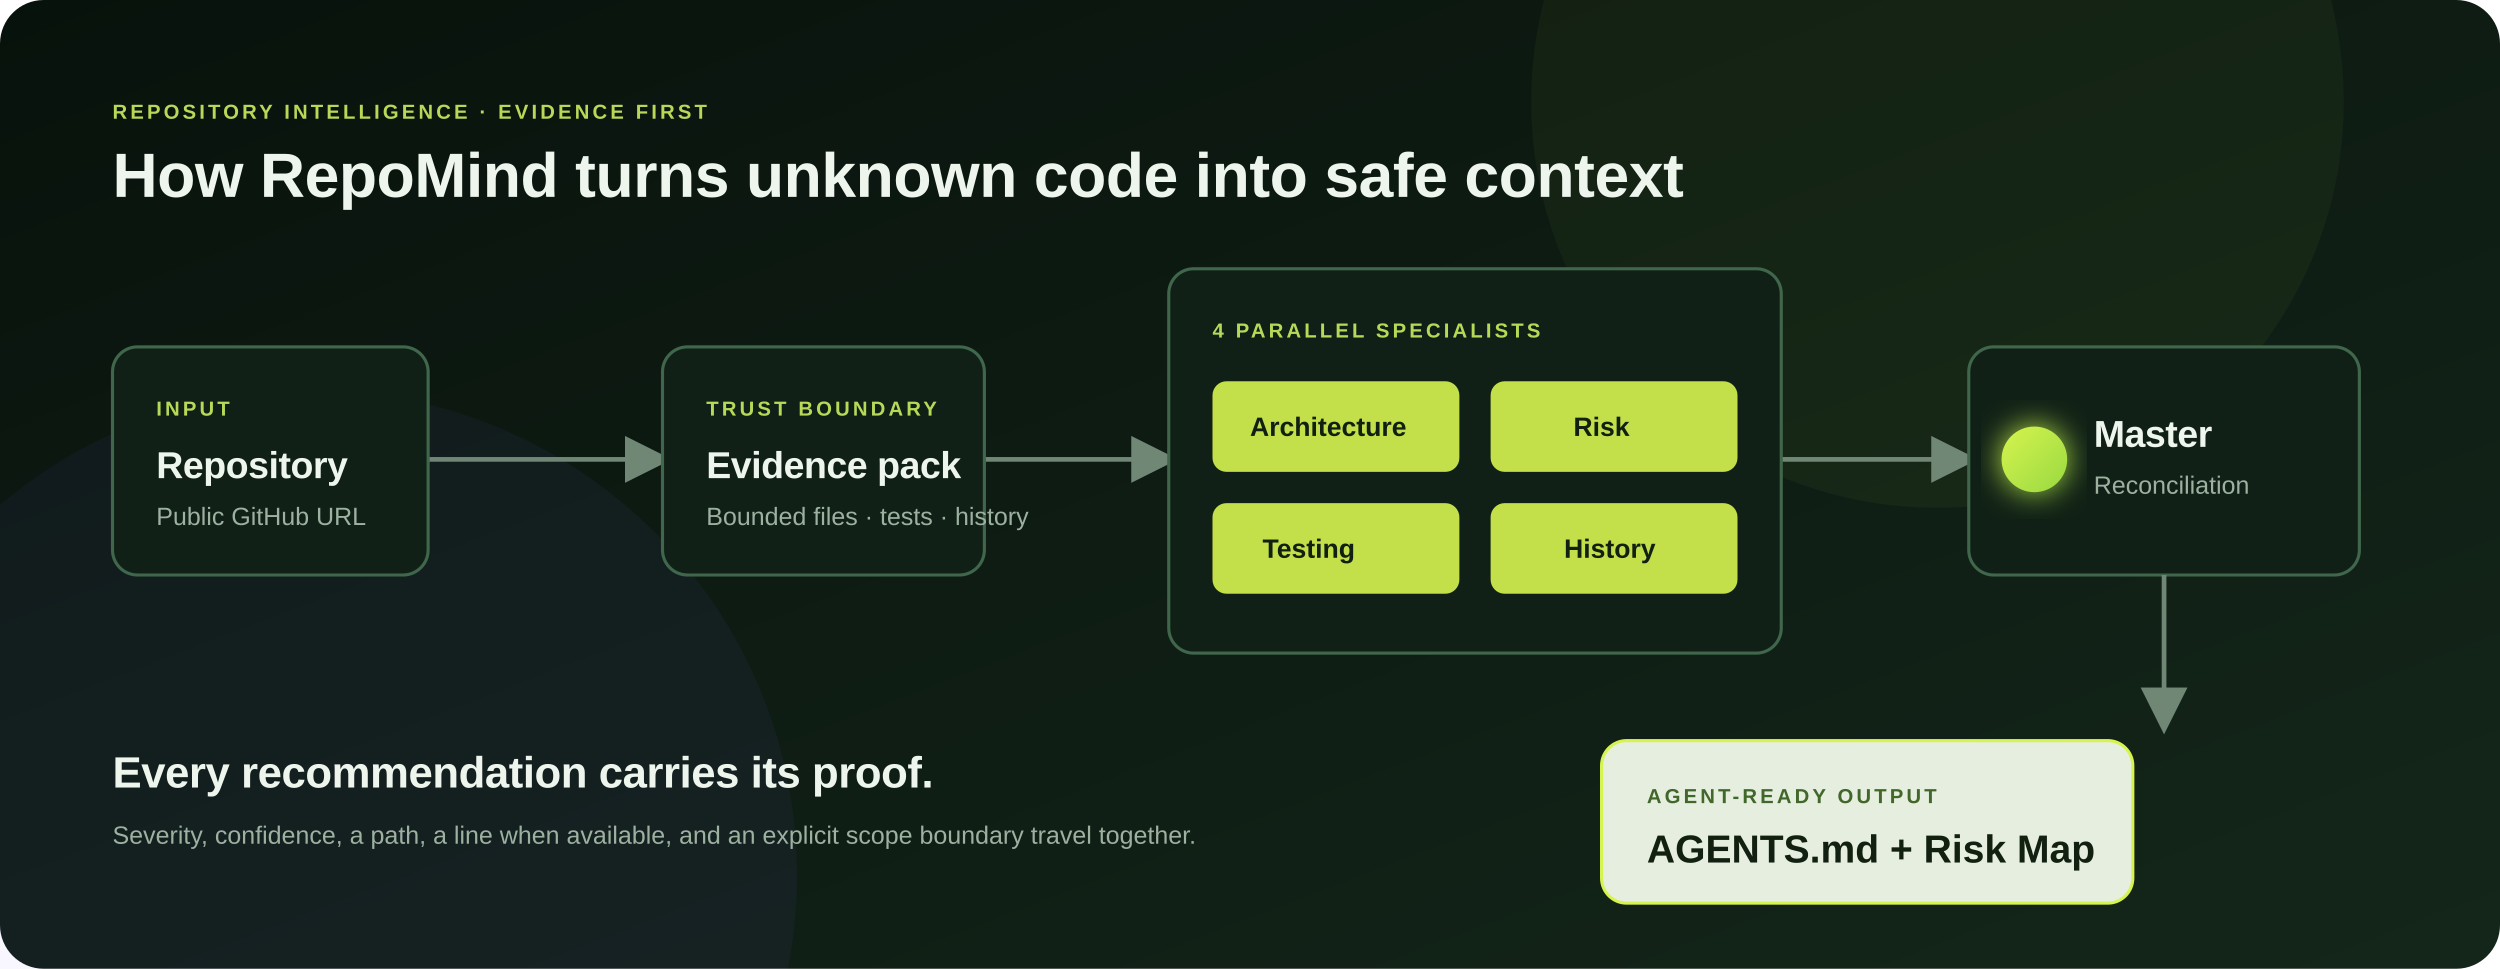
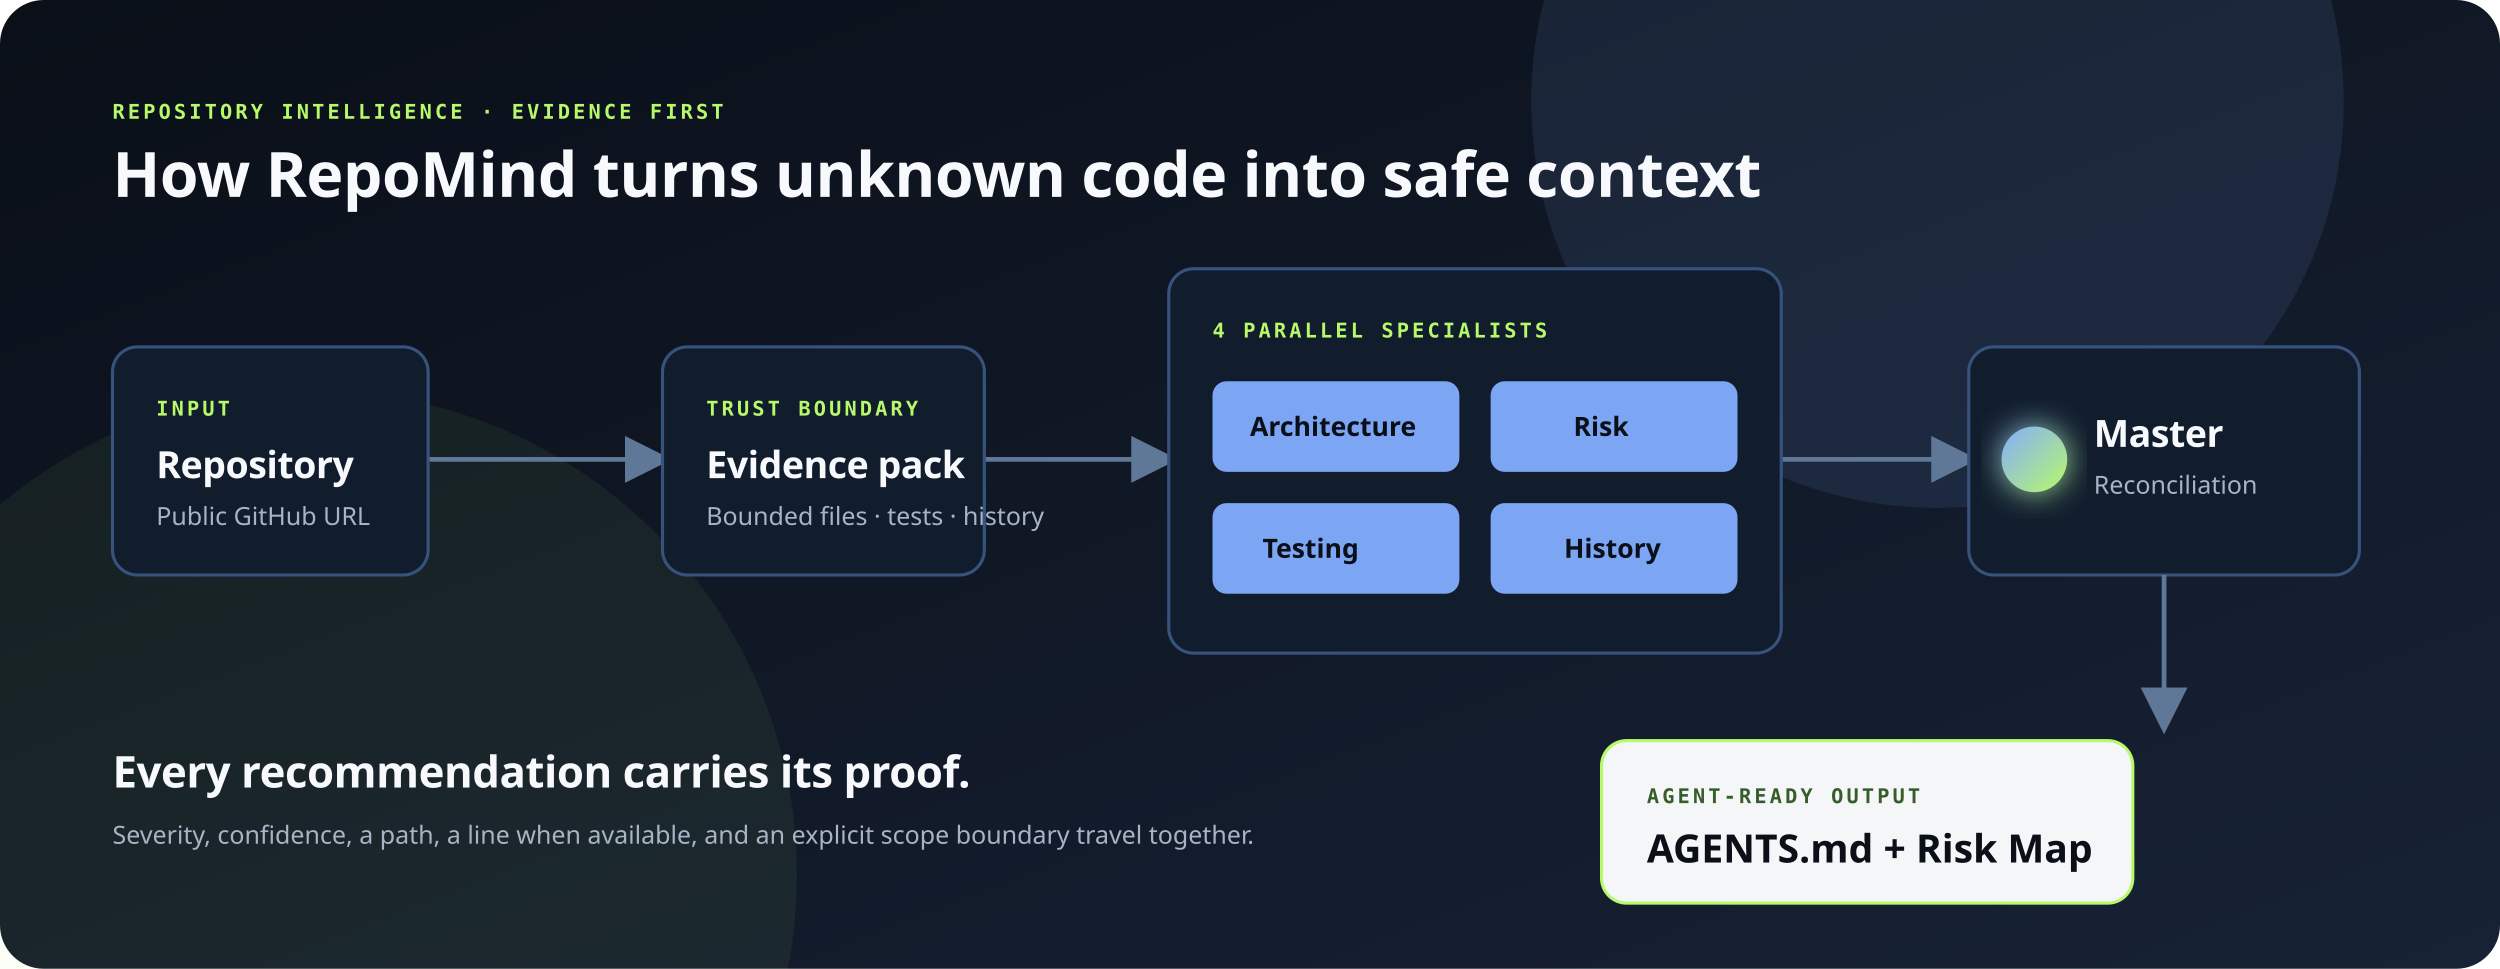
<svg xmlns="http://www.w3.org/2000/svg" width="1600" height="620" viewBox="0 0 1600 620" role="img" aria-labelledby="title desc">
  <defs>
    <linearGradient id="bg" x1="0" y1="0" x2="1" y2="1">
-       <stop offset="0" stop-color="#08120c" />
-       <stop offset="1" stop-color="#14261a" />
+       <stop offset="0" stop-color="#0a0f18" />
+       <stop offset="1" stop-color="#172235" />
    </linearGradient>
    <linearGradient id="accent" x1="0" y1="0" x2="1" y2="1">
-       <stop stop-color="#d6f44f" />
-       <stop offset="1" stop-color="#99d940" />
+       <stop stop-color="#83adff" />
+       <stop offset="1" stop-color="#b8f96a" />
    </linearGradient>
    <filter id="glow" x="-30%" y="-40%" width="160%" height="180%">
      <feGaussianBlur stdDeviation="10" result="blur" />
      <feMerge>
        <feMergeNode in="blur" />
        <feMergeNode in="SourceGraphic" />
      </feMerge>
    </filter>
    <marker id="arrow" markerWidth="10" markerHeight="10" refX="8" refY="5" orient="auto">
-       <path d="M0 0 L10 5 L0 10 Z" fill="#708776" />
+       <path d="M0 0 L10 5 L0 10 Z" fill="#607898" />
    </marker>
    <style>
-       .label { fill:#edf5ed; font:700 24px Arial, sans-serif; letter-spacing:-.3px }
-       .detail { fill:#9db1a1; font:16px Arial, sans-serif }
-       .micro { fill:#b8d958; font:700 13px Arial, sans-serif; letter-spacing:2px }
-       .node { fill:#102016; stroke:#40664b; stroke-width:2 }
-       .output { fill:#e6eedf; stroke:#d6f44f; stroke-width:2 }
+       .label { fill:#f7f9fc; font:700 24px ui-sans-serif, system-ui, sans-serif; letter-spacing:-.3px }
+       .detail { fill:#a8b4c5; font:16px ui-sans-serif, system-ui, sans-serif }
+       .micro { fill:#b8f96a; font:700 13px ui-monospace, monospace; letter-spacing:2px }
+       .node { fill:#111d2d; stroke:#36537d; stroke-width:2 }
+       .output { fill:#f4f6f8; stroke:#b8f96a; stroke-width:2 }
    </style>
  </defs>
  <rect width="1600" height="620" rx="28" fill="url(#bg)" />
-   <circle cx="1240" cy="65" r="260" fill="#d6f44f" opacity=".04" />
-   <circle cx="200" cy="560" r="310" fill="#7e57ff" opacity=".055" />
+   <circle cx="1240" cy="65" r="260" fill="#83adff" opacity=".10" />
+   <circle cx="200" cy="560" r="310" fill="#b8f96a" opacity=".055" />
  <text x="72" y="76" class="micro">REPOSITORY INTELLIGENCE · EVIDENCE FIRST</text>
  <text x="72" y="126" class="label" style="font-size:40px">How RepoMind turns unknown code into safe context</text>
-   <path d="M274 294 H424" stroke="#708776" stroke-width="3" marker-end="url(#arrow)" />
-   <path d="M630 294 H748" stroke="#708776" stroke-width="3" marker-end="url(#arrow)" />
-   <path d="M1140 294 H1260" stroke="#708776" stroke-width="3" marker-end="url(#arrow)" />
+   <path d="M274 294 H424" stroke="#607898" stroke-width="3" marker-end="url(#arrow)" />
+   <path d="M630 294 H748" stroke="#607898" stroke-width="3" marker-end="url(#arrow)" />
+   <path d="M1140 294 H1260" stroke="#607898" stroke-width="3" marker-end="url(#arrow)" />
  <rect x="72" y="222" width="202" height="146" rx="16" class="node" />
  <text x="100" y="266" class="micro">INPUT</text>
  <text x="100" y="306" class="label">Repository</text>
  <text x="100" y="336" class="detail">Public GitHub URL</text>
  <rect x="424" y="222" width="206" height="146" rx="16" class="node" />
  <text x="452" y="266" class="micro">TRUST BOUNDARY</text>
  <text x="452" y="306" class="label">Evidence pack</text>
  <text x="452" y="336" class="detail">Bounded files · tests · history</text>
  <rect x="748" y="172" width="392" height="246" rx="16" class="node" />
  <text x="776" y="216" class="micro">4 PARALLEL SPECIALISTS</text>
-   <g fill="#d6f44f" opacity=".9">
+   <g fill="#83adff" opacity=".94">
    <rect x="776" y="244" width="158" height="58" rx="9" />
    <rect x="954" y="244" width="158" height="58" rx="9" />
    <rect x="776" y="322" width="158" height="58" rx="9" />
    <rect x="954" y="322" width="158" height="58" rx="9" />
  </g>
-   <g fill="#122012" font-family="Arial, sans-serif" font-size="17" font-weight="700">
+   <g fill="#0a0f18" font-family="ui-sans-serif, system-ui, sans-serif" font-size="17" font-weight="700">
    <text x="800" y="279">Architecture</text>
    <text x="1007" y="279">Risk</text>
    <text x="808" y="357">Testing</text>
    <text x="1001" y="357">History</text>
  </g>
  <rect x="1260" y="222" width="250" height="146" rx="16" class="node" />
  <circle cx="1302" cy="294" r="21" fill="url(#accent)" filter="url(#glow)" />
  <text x="1340" y="286" class="label">Master</text>
  <text x="1340" y="316" class="detail">Reconciliation</text>
-   <path d="M1385 368 V464" stroke="#708776" stroke-width="3" marker-end="url(#arrow)" />
+   <path d="M1385 368 V464" stroke="#607898" stroke-width="3" marker-end="url(#arrow)" />
  <rect x="1025" y="474" width="340" height="104" rx="16" class="output" />
-   <text x="1054" y="514" class="micro" style="fill:#42672a">AGENT-READY OUTPUT</text>
-   <text x="1054" y="552" fill="#122012" font-family="Arial, sans-serif" font-size="25" font-weight="700">AGENTS.md + Risk Map</text>
+   <text x="1054" y="514" class="micro" style="fill:#365d2b">AGENT-READY OUTPUT</text>
+   <text x="1054" y="552" fill="#0a0f18" font-family="ui-sans-serif, system-ui, sans-serif" font-size="25" font-weight="700">AGENTS.md + Risk Map</text>
  <text x="72" y="504" class="label" style="font-size:28px">Every recommendation carries its proof.</text>
  <text x="72" y="540" class="detail">Severity, confidence, a path, a line when available, and an explicit scope boundary travel together.</text>
</svg>
